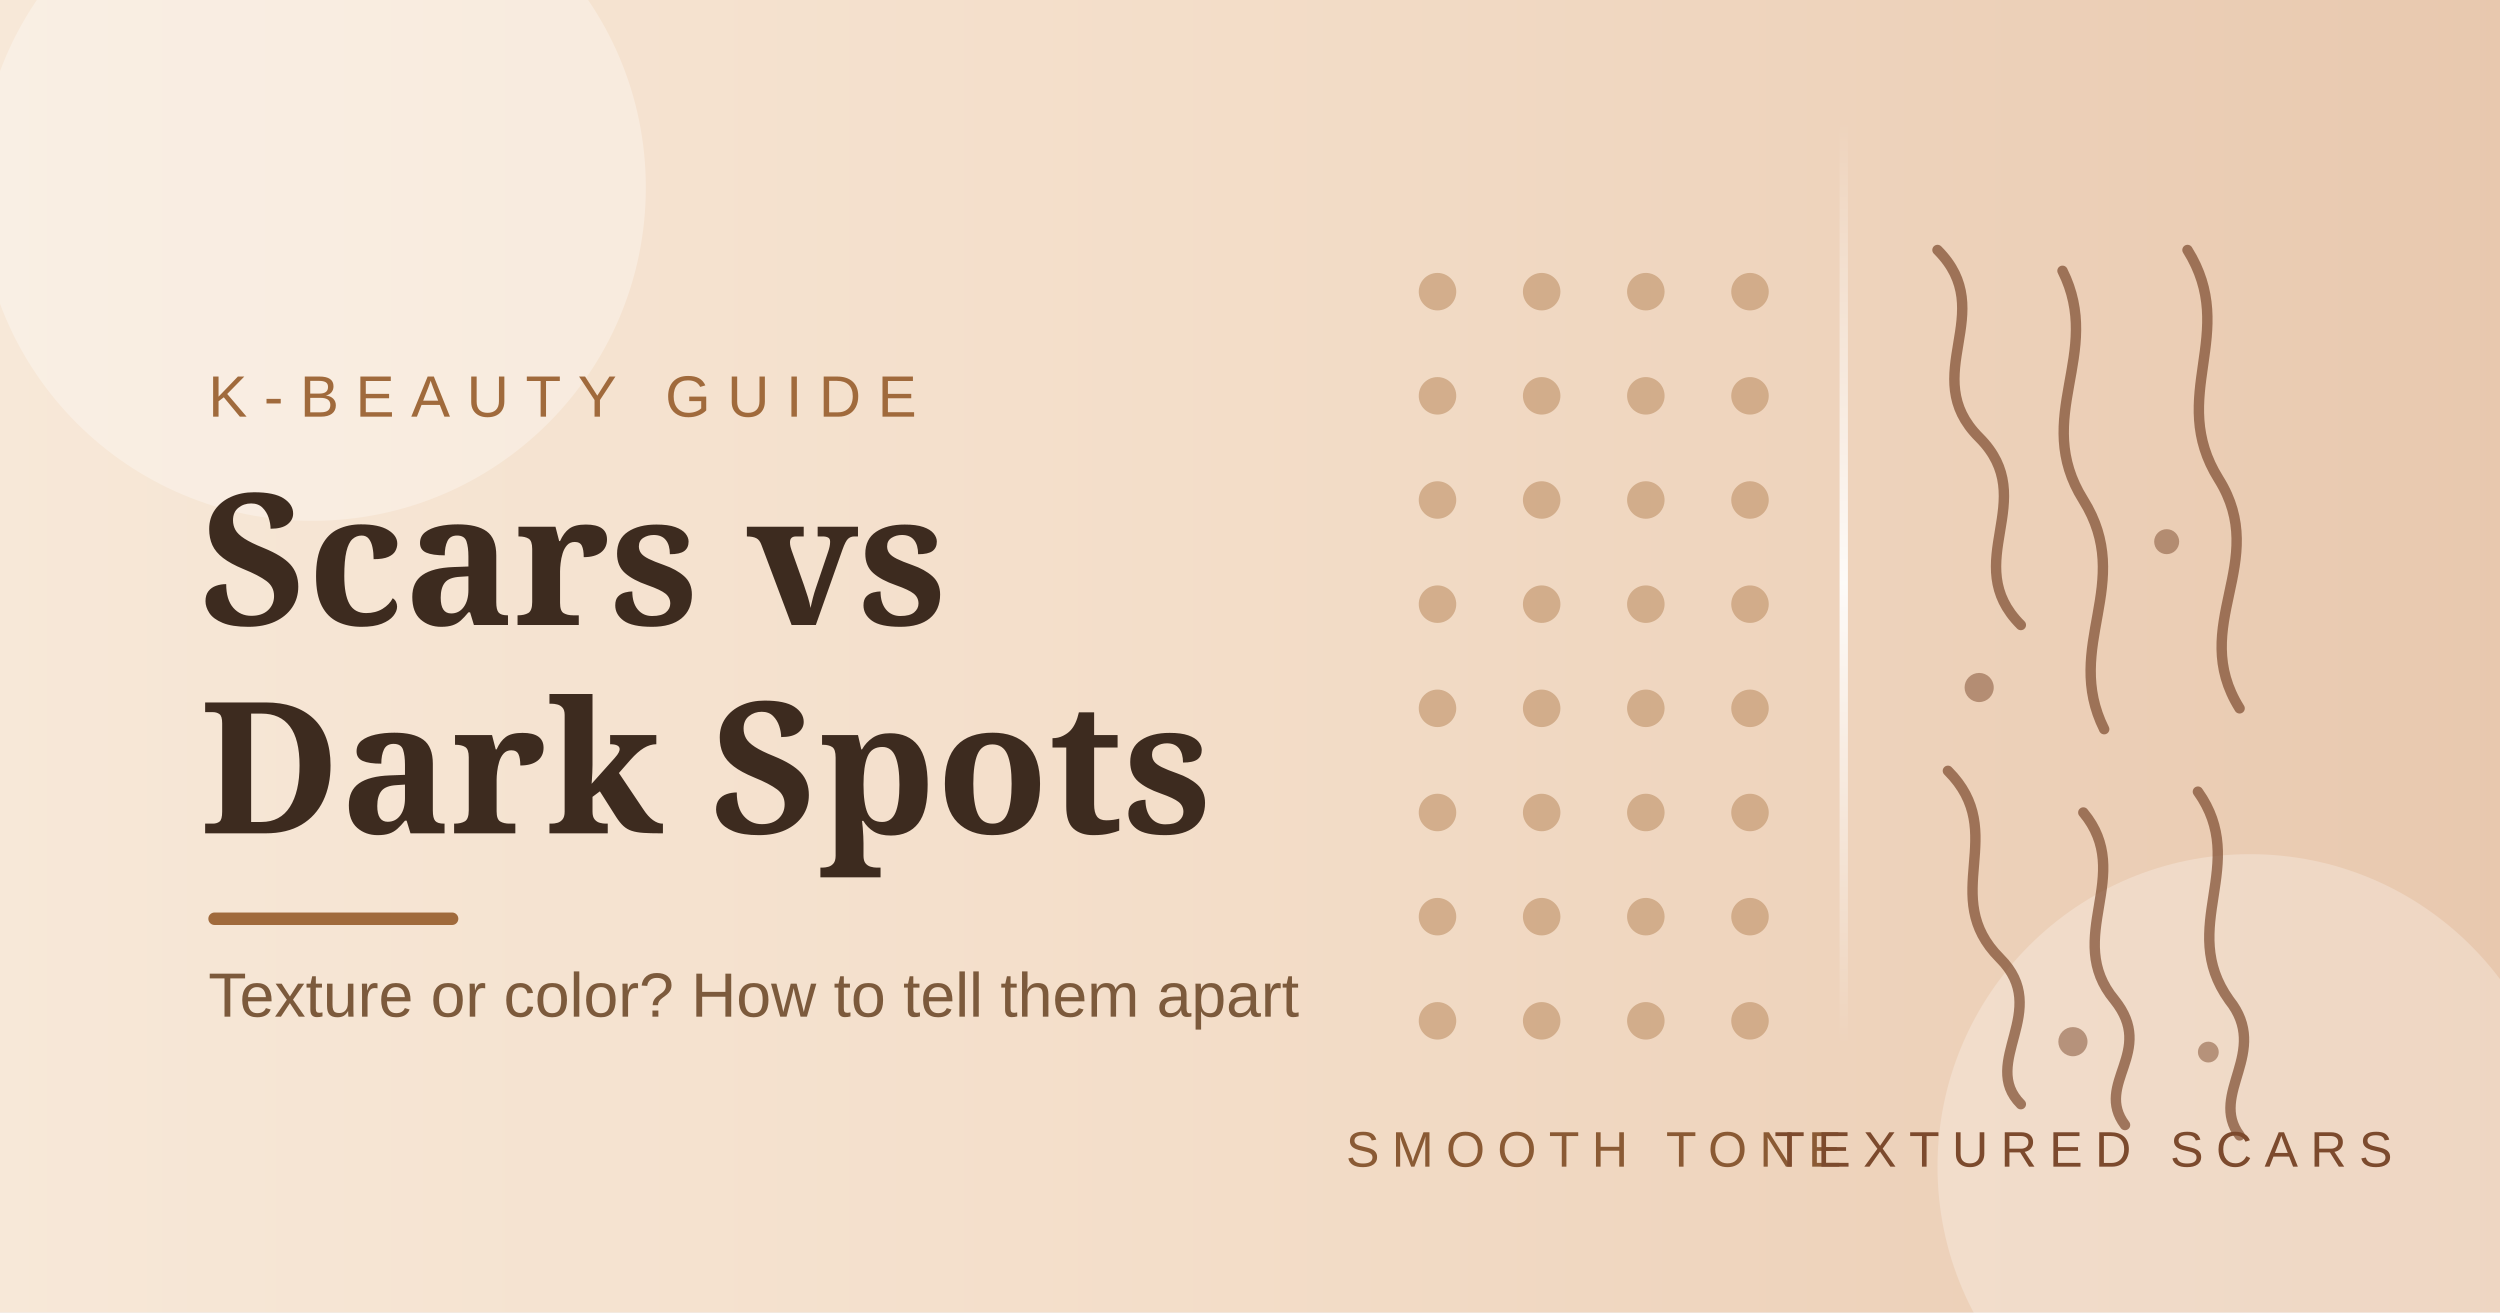
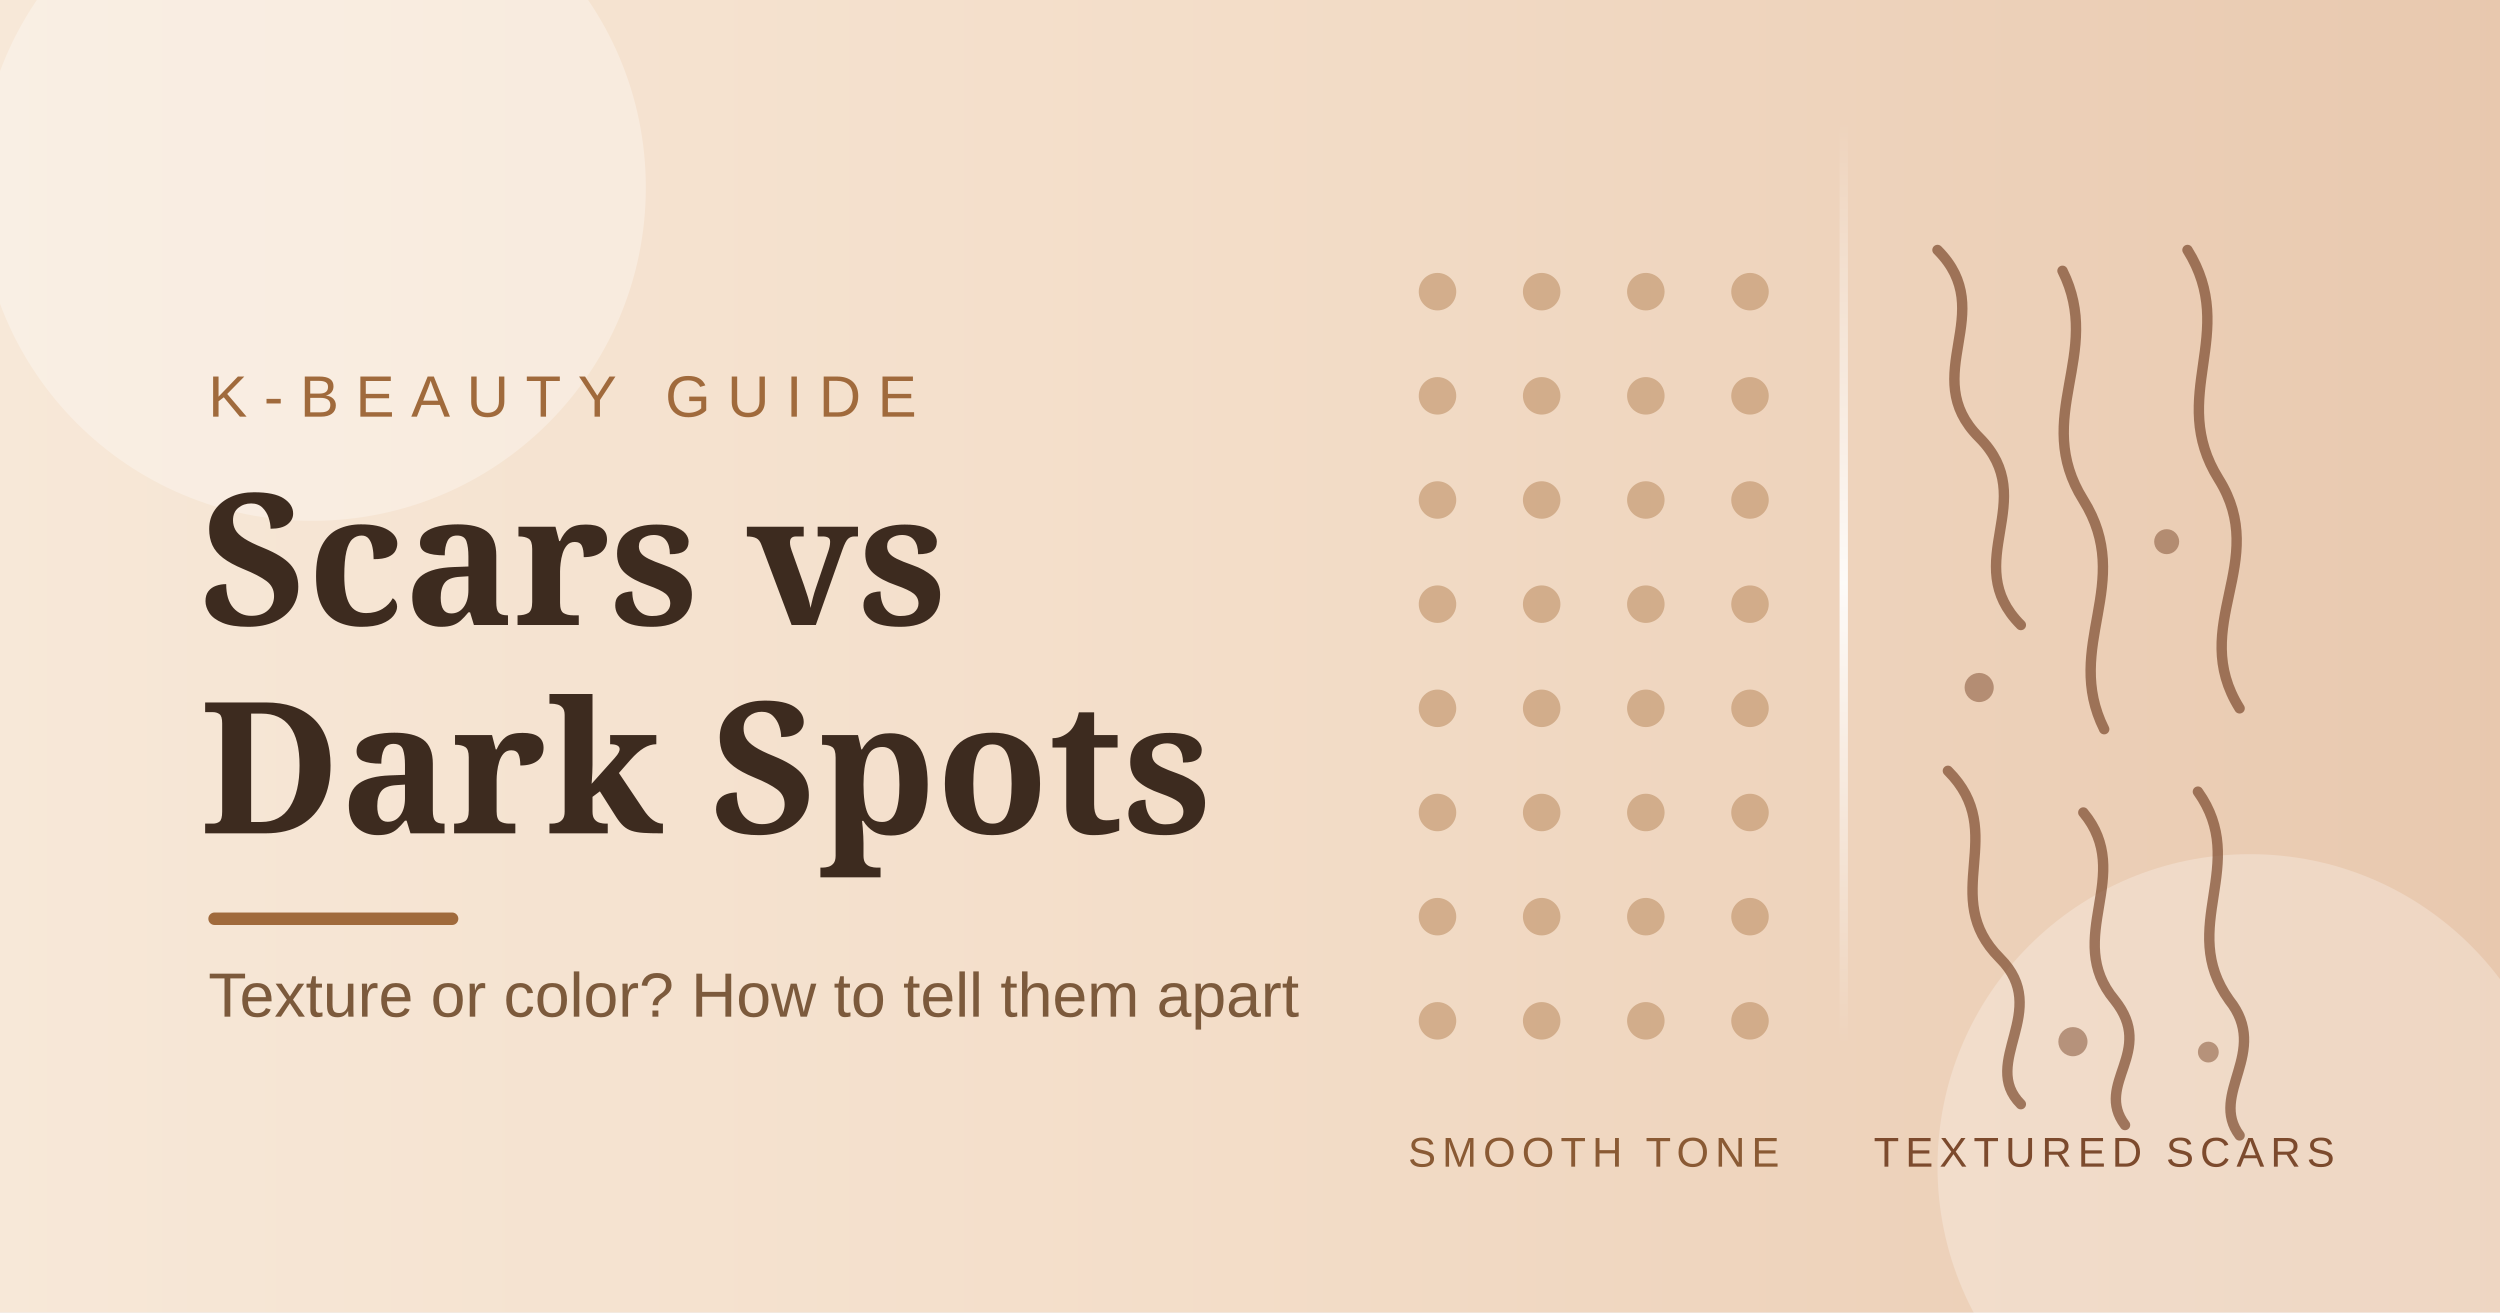
<svg xmlns="http://www.w3.org/2000/svg" width="1200" height="630" viewBox="0 0 1200 630" role="img" aria-label="Scars vs Dark Spots cover">
  <defs>
    <linearGradient id="bg" x1="0" y1="0" x2="1" y2="0">
      <stop offset="0" stop-color="#f7e8d8" />
      <stop offset="0.5" stop-color="#f3ddc8" />
      <stop offset="1" stop-color="#e8c8ae" />
    </linearGradient>
    <linearGradient id="divider" x1="0" y1="0" x2="0" y2="1">
      <stop offset="0" stop-color="#ffffff" stop-opacity="0" />
      <stop offset="0.5" stop-color="#ffffff" stop-opacity="0.9" />
      <stop offset="1" stop-color="#ffffff" stop-opacity="0" />
    </linearGradient>
  </defs>
  <rect width="1200" height="630" fill="url(#bg)" />
  <circle cx="150" cy="90" r="160" fill="#ffffff" opacity="0.3" />
  <circle cx="1080" cy="560" r="150" fill="#ffffff" opacity="0.25" />
  <g fill="#b98a5e" opacity="0.55">
    <g>
      <circle cx="690" cy="140" r="9" />
      <circle cx="740" cy="140" r="9" />
      <circle cx="790" cy="140" r="9" />
      <circle cx="840" cy="140" r="9" />
      <circle cx="690" cy="190" r="9" />
      <circle cx="740" cy="190" r="9" />
      <circle cx="790" cy="190" r="9" />
      <circle cx="840" cy="190" r="9" />
      <circle cx="690" cy="240" r="9" />
      <circle cx="740" cy="240" r="9" />
      <circle cx="790" cy="240" r="9" />
      <circle cx="840" cy="240" r="9" />
      <circle cx="690" cy="290" r="9" />
      <circle cx="740" cy="290" r="9" />
      <circle cx="790" cy="290" r="9" />
      <circle cx="840" cy="290" r="9" />
      <circle cx="690" cy="340" r="9" />
      <circle cx="740" cy="340" r="9" />
      <circle cx="790" cy="340" r="9" />
      <circle cx="840" cy="340" r="9" />
      <circle cx="690" cy="390" r="9" />
      <circle cx="740" cy="390" r="9" />
      <circle cx="790" cy="390" r="9" />
      <circle cx="840" cy="390" r="9" />
      <circle cx="690" cy="440" r="9" />
      <circle cx="740" cy="440" r="9" />
      <circle cx="790" cy="440" r="9" />
      <circle cx="840" cy="440" r="9" />
      <circle cx="690" cy="490" r="9" />
      <circle cx="740" cy="490" r="9" />
      <circle cx="790" cy="490" r="9" />
      <circle cx="840" cy="490" r="9" />
    </g>
  </g>
-   <text x="765" y="560" text-anchor="middle" font-family="Arial, Helvetica, sans-serif" font-size="24" letter-spacing="6" fill="#8a5a34">SMOOTH TONE</text>
+   <text x="765" y="560" text-anchor="middle" font-family="Arial, Helvetica, sans-serif" font-size="20" letter-spacing="3" fill="#8a5a34">SMOOTH TONE</text>
  <g fill="none" stroke="#7c4a2d" stroke-width="5" stroke-linecap="round" opacity="0.7">
    <path d="M930,120 C960,150 920,180 950,210 C980,240 940,270 970,300" />
    <path d="M990,130 C1010,170 975,200 1000,240 C1025,280 990,310 1010,350" />
    <path d="M1050,120 C1075,160 1040,190 1065,230 C1090,270 1050,300 1075,340" />
    <path d="M935,370 C965,400 930,430 960,460 C985,485 950,510 970,530" />
    <path d="M1000,390 C1025,420 990,450 1015,480 C1035,505 1005,520 1020,540" />
    <path d="M1055,380 C1080,415 1045,445 1070,480 C1090,505 1060,525 1075,545" />
  </g>
  <g fill="#7c4a2d" opacity="0.5">
    <circle cx="950" cy="330" r="7" />
    <circle cx="1040" cy="260" r="6" />
    <circle cx="995" cy="500" r="7" />
    <circle cx="1060" cy="505" r="5" />
  </g>
-   <text x="1000" y="560" text-anchor="middle" font-family="Arial, Helvetica, sans-serif" font-size="24" letter-spacing="6" fill="#7c4a2d">TEXTURED SCARS</text>
+   <text x="1010" y="560" text-anchor="middle" font-family="Arial, Helvetica, sans-serif" font-size="20" letter-spacing="3" fill="#7c4a2d">TEXTURED SCARS</text>
  <rect x="883" y="60" width="4" height="440" fill="url(#divider)" />
  <g font-family="Georgia, 'Playfair Display', serif">
    <text x="100" y="200" font-family="Arial, Helvetica, sans-serif" font-size="28" letter-spacing="8" fill="#a06a3c">K-BEAUTY GUIDE</text>
    <text x="96" y="300" font-size="88" font-weight="bold" fill="#3d2b1f">Scars vs</text>
    <text x="96" y="400" font-size="88" font-weight="bold" fill="#3d2b1f">Dark Spots</text>
    <rect x="100" y="438" width="120" height="6" rx="3" fill="#a06a3c" />
    <text x="100" y="488" font-family="Arial, Helvetica, sans-serif" font-size="30" fill="#7c5a3c">Texture or color? How to tell them apart</text>
  </g>
</svg>
